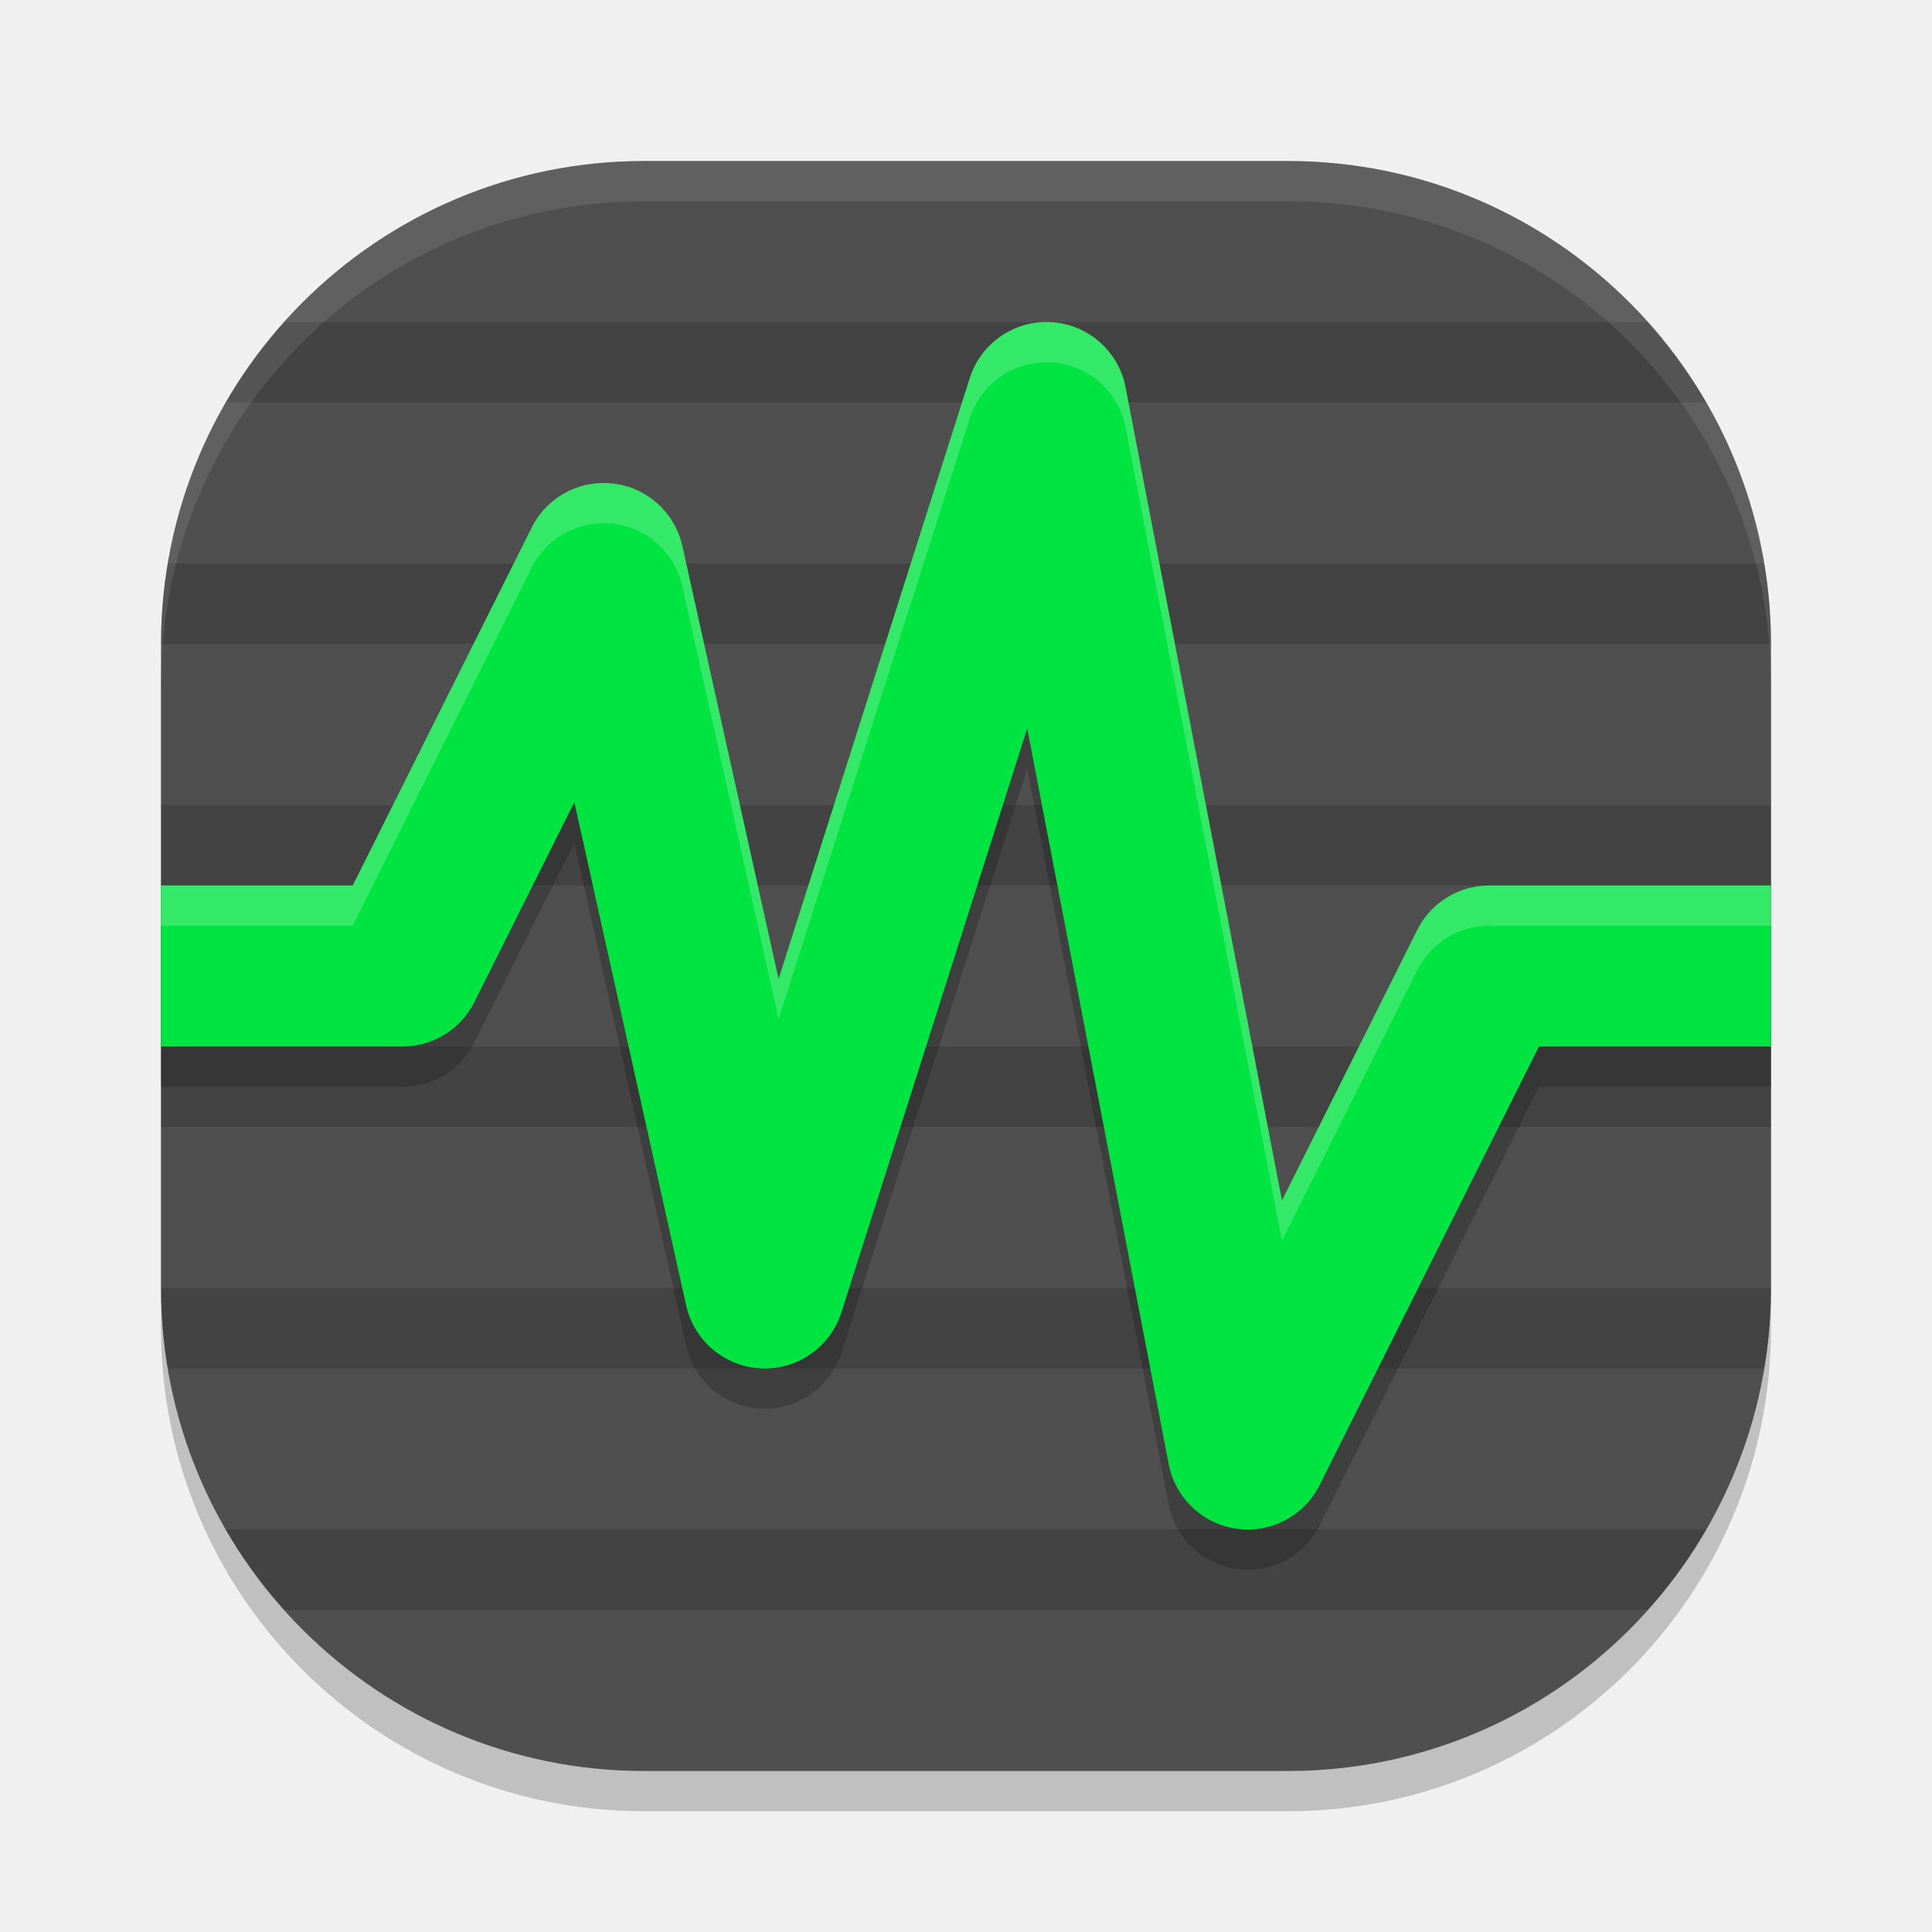
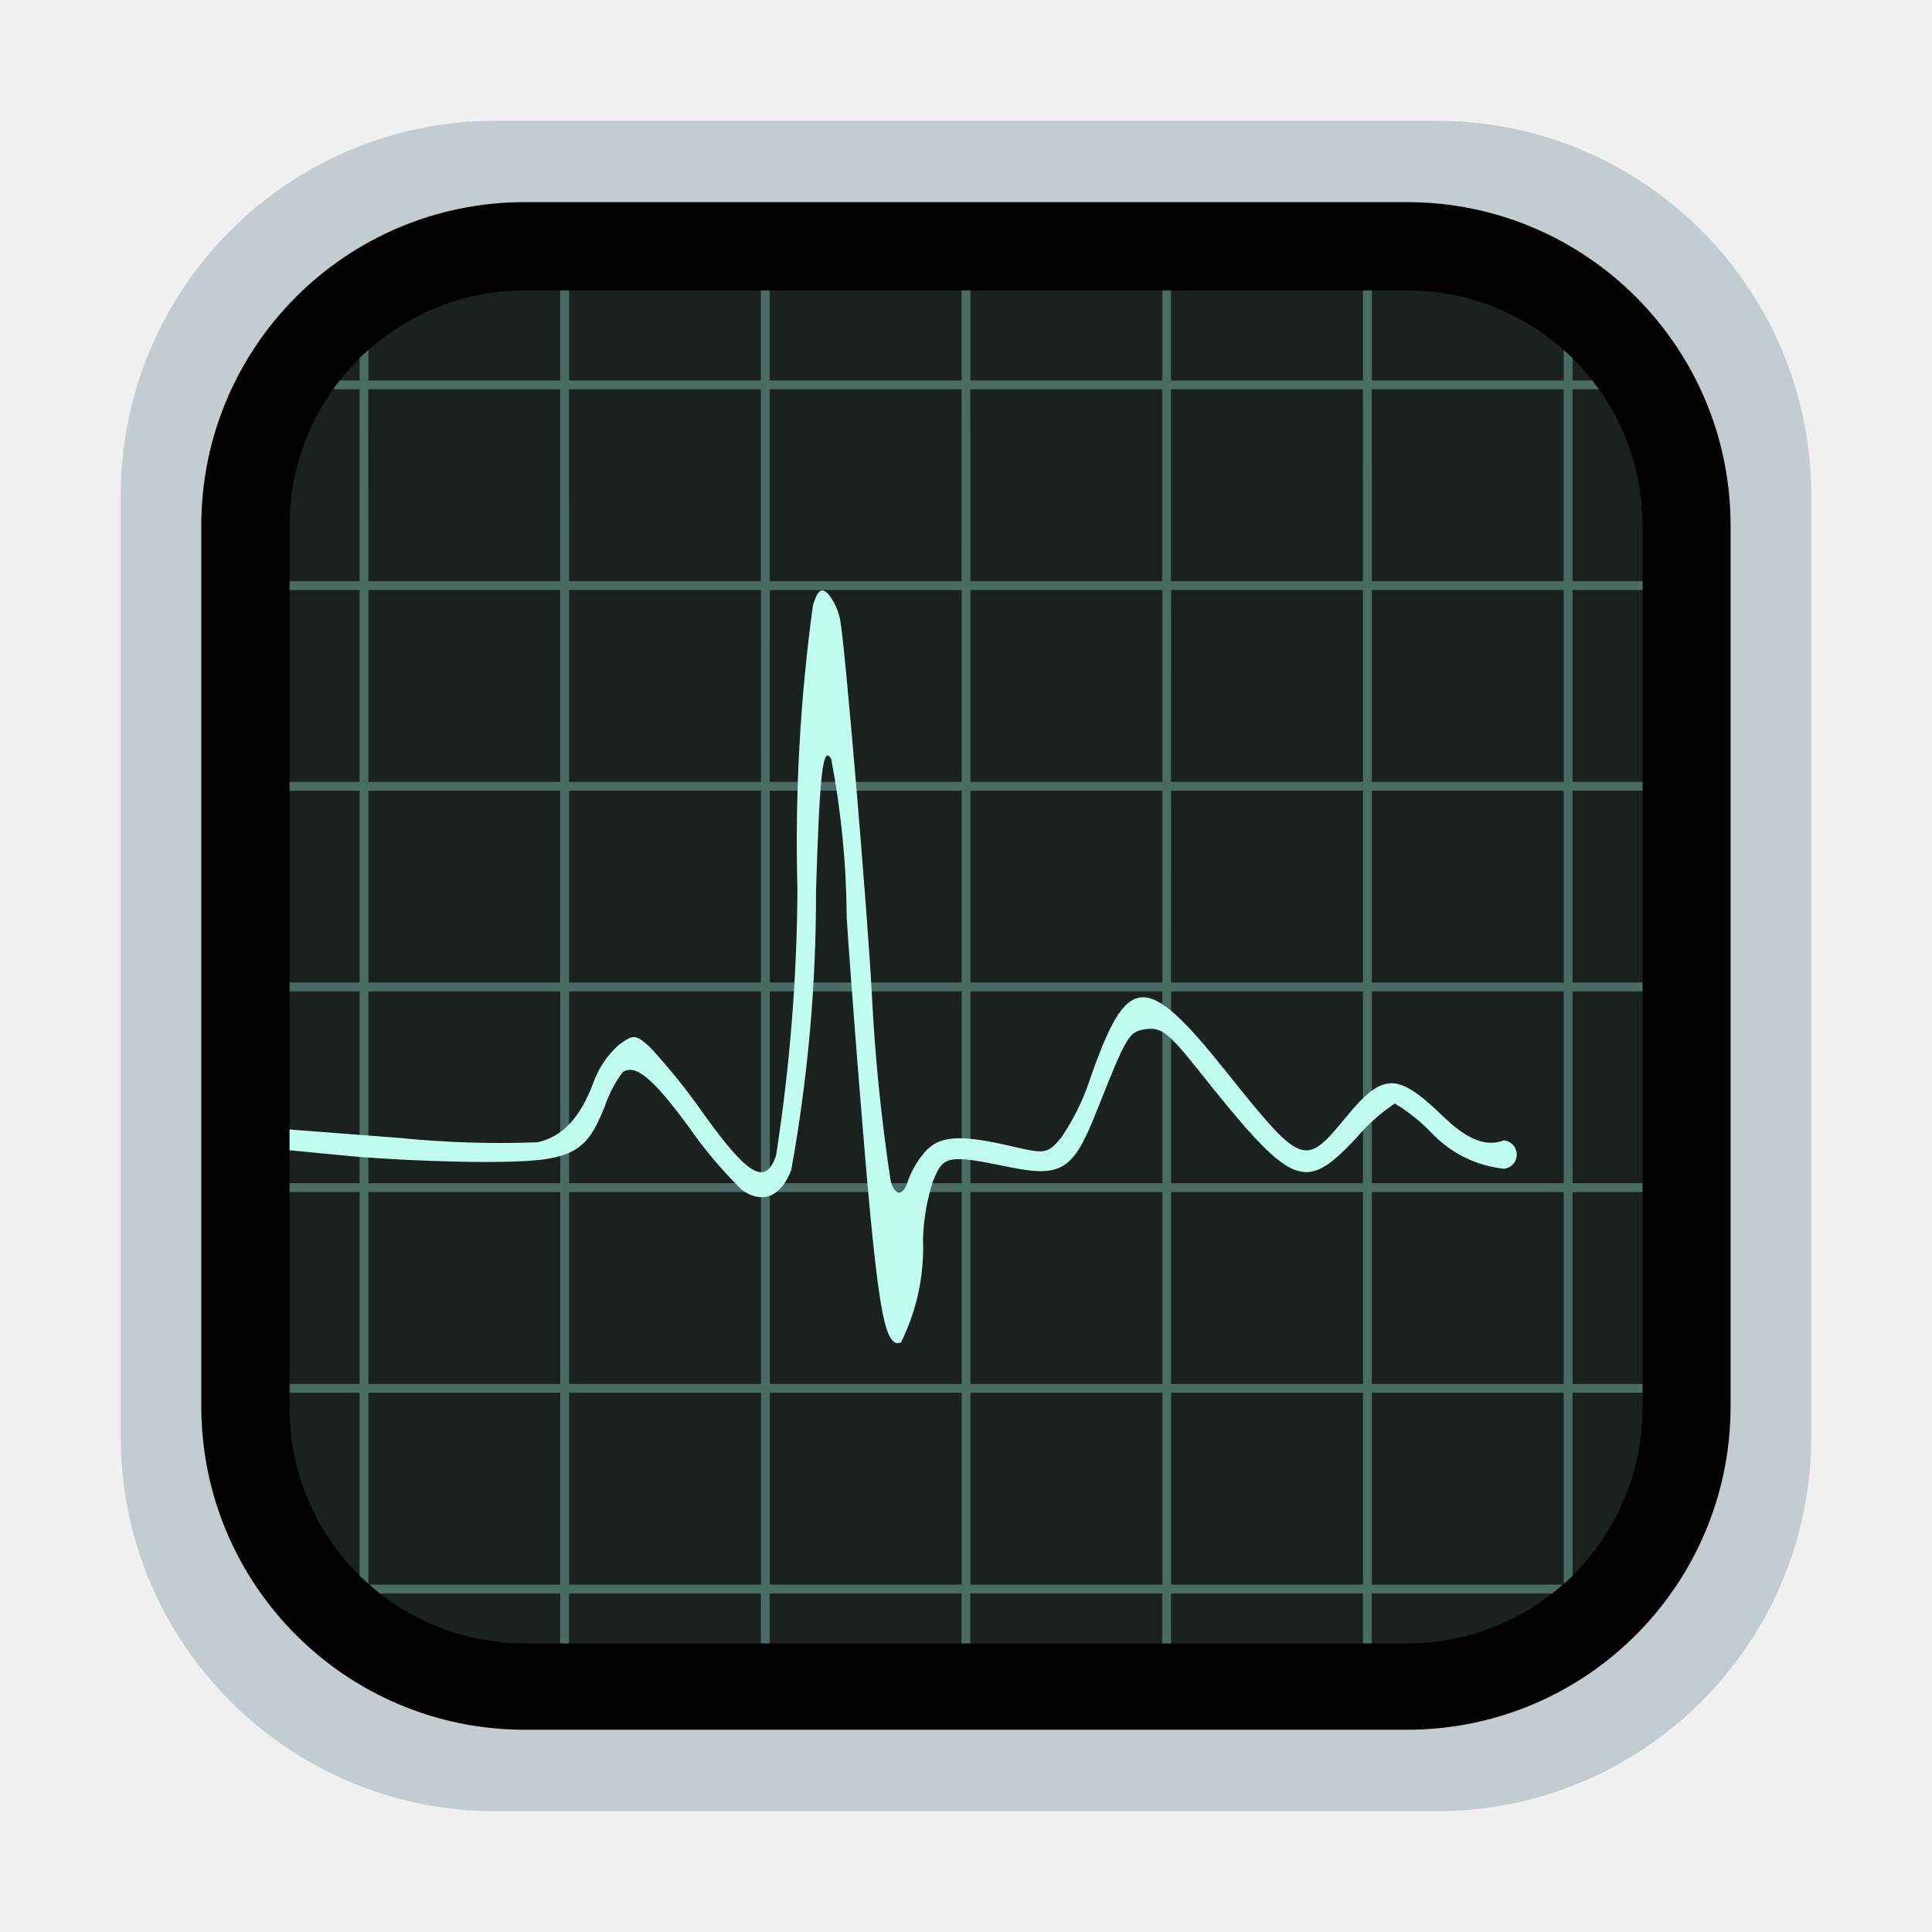
- <svg xmlns="http://www.w3.org/2000/svg" width="48" height="48" version="1">
-   <rect style="opacity:0.2" width="40" height="40" x="4" y="5" rx="12" ry="12" />
-   <rect style="fill:#4f4f4f" width="40" height="40" x="4" y="4" rx="12" ry="12" />
-   <path style="opacity:0.15" d="M 7.061 8 C 6.511 8.614 6.022 9.282 5.607 10 L 42.393 10 C 41.978 9.282 41.489 8.614 40.939 8 L 7.061 8 z M 4.168 14 C 4.06 14.651 4 15.318 4 16 L 44 16 C 44 15.318 43.94 14.651 43.832 14 L 4.168 14 z M 4 20 L 4 22 L 44 22 L 44 20 L 4 20 z M 4 26 L 4 28 L 44 28 L 44 26 L 4 26 z M 4 32 C 4 32.682 4.06 33.349 4.168 34 L 43.832 34 C 43.94 33.349 44 32.682 44 32 L 4 32 z M 5.607 38 C 6.022 38.718 6.511 39.386 7.061 40 L 40.939 40 C 41.489 39.386 41.978 38.718 42.393 38 L 5.607 38 z" />
-   <path style="opacity:0.1;fill:#ffffff" d="M 16 4 C 9.352 4 4 9.352 4 16 L 4 17 C 4 10.352 9.352 5 16 5 L 32 5 C 38.648 5 44 10.352 44 17 L 44 16 C 44 9.352 38.648 4 32 4 L 16 4 z" />
-   <path style="opacity:0.2;fill:none;stroke:#000000;stroke-width:4;stroke-linejoin:round" d="m 4,25 h 6 l 5,-10 4,18 7,-22 5,26 6,-12 h 7" />
-   <path style="fill:none;stroke:#00e441;stroke-width:4;stroke-linejoin:round" d="m 4,24 h 6 l 5,-10 4,18 7,-22 5,26 6,-12 h 7" />
-   <path style="fill:#ffffff;opacity:0.2" d="M 26.117 8.004 A 2 2 0 0 0 24.094 9.395 L 19.344 24.324 L 16.953 13.566 A 2 2 0 0 0 13.211 13.105 L 8.764 22 L 4 22 L 4 23 L 8.764 23 L 13.211 14.105 A 2 2 0 0 1 16.953 14.566 L 19.344 25.324 L 24.094 10.395 A 2 2 0 0 1 26.117 9.004 A 2 2 0 0 1 27.965 10.623 L 31.85 30.826 L 35.211 24.105 A 2 2 0 0 1 37 23 L 44 23 L 44 22 L 37 22 A 2 2 0 0 0 35.211 23.105 L 31.85 29.826 L 27.965 9.623 A 2 2 0 0 0 26.117 8.004 z" />
+ <svg xmlns="http://www.w3.org/2000/svg" height="16px" width="16px" id="svg2781" viewBox="0 0 16 16">
+   <defs>
+     <style>.cls-1{fill:#c3ccd0;}.cls-2{fill:#030000;}.cls-3{fill:#1a211f;}.cls-4{fill:#a1fbe6;isolation:isolate;opacity:0.35;}.cls-5{fill:#c1fdee;}</style>
+   </defs>
+   <g id="layer1">
+     <rect id="rect849" class="cls-1" x="1" y="1" width="14" height="14" rx="3.104" />
+     <rect id="rect2807-7" class="cls-2" x="1.667" y="1.674" width="12.665" height="12.651" rx="2.679" />
+     <rect id="rect2809-5" class="cls-3" x="2.398" y="2.405" width="11.205" height="11.205" rx="1.949" />
+     <path id="path2811-3" class="cls-4" d="M4.639,2.405v.746H3.051V2.898c-.025.022-.05.043-.073.067v.186H2.813c-.019.024-.037.048-.054.073h.219v1.589h-.58V4.886h.58V6.475h-.58v.073h.58v1.589h-.58V8.21h.58v1.589h-.58v.073h.58v1.589h-.58v.073h.58V13.05c.024.023.049.045.073.067V11.534H4.639v1.589H3.058c.029.025.058.05.087.073H4.639V13.61h.073v-.414h1.589V13.61h.073v-.414h1.589V13.61h.073v-.414h1.589V13.61h.073v-.414h1.589V13.61h.073v-.414h1.494c.03-.024.059-.048.087-.073H11.361v-1.589h1.589v1.583c.025-.022.05-.043.073-.067V11.534h.58v-.073h-.58V9.872h.58V9.799h-.58V8.21h.58V8.137h-.58V6.548h.58V6.475h-.58V4.886h.58V4.813h-.58V3.224h.219c-.018-.025-.036-.049-.054-.073h-.165V2.965c-.024-.023-.049-.045-.073-.067V3.151H11.361V2.405h-.073v.746H9.698V2.405H9.626v.746H8.037V2.405H7.963v.746H6.374V2.405H6.301v.746H4.713V2.405H4.639Zm-1.589.819H4.639v1.589H3.051Zm1.662,0h1.589v1.589H4.713Zm1.662,0h1.589v1.589H6.374Zm1.662,0h1.589v1.589H8.037Zm1.662,0h1.589v1.589H9.698Zm1.662,0h1.589v1.589H11.361ZM3.051,4.886H4.639V6.475H3.051Zm1.662,0h1.589V6.475H4.713Zm1.662,0h1.589V6.475H6.374Zm1.662,0h1.589V6.475H8.037Zm1.662,0h1.589V6.475H9.698Zm1.662,0h1.589V6.475H11.361Zm-8.31,1.662H4.639v1.589H3.051Zm1.662,0h1.589v1.589H4.713Zm1.662,0h1.589v1.589H6.375Zm1.662,0h1.589v1.589H8.037Zm1.662,0h1.589v1.589H9.698Zm1.662,0h1.589v1.589H11.361ZM3.051,8.21H4.64v1.589H3.051Zm1.662,0h1.589v1.589H4.713Zm1.662,0h1.589v1.589H6.375Zm1.662,0h1.589v1.589H8.037Zm1.662,0h1.589v1.589H9.699Zm1.662,0h1.589v1.589H11.361ZM3.051,9.872H4.64v1.589H3.051Zm1.662,0h1.589v1.589H4.713Zm1.662,0h1.589v1.589H6.375Zm1.662,0h1.589v1.589H8.037Zm1.662,0h1.589v1.589H9.699Zm1.662,0h1.589v1.589H11.361ZM4.713,11.534h1.589v1.589H4.713Zm1.662,0h1.589v1.589H6.375Zm1.662,0h1.589v1.589H8.037Zm1.662,0h1.589v1.589H9.699Z" />
+     <path id="path2815-6" class="cls-5" d="M6.803,4.891c-.025.004-.044.04-.07.117a14.472,14.472,0,0,0-.129,2.365,14.862,14.862,0,0,1-.177,2.196c-.085.251-.227.172-.584-.322a5.366,5.366,0,0,0-.461-.576c-.121-.107-.135-.107-.258-.017a.769.769,0,0,0-.207.304c-.109.297-.259.458-.468.502a8.299,8.299,0,0,1-1.138-.036l-.913-.07c0,.057,0,.115,0,.172l.479.046c.287.028.798.051,1.135.051.715,0,.837-.056.996-.459a1.03,1.03,0,0,1,.148-.284c.105-.073.252.048.551.457a3.613,3.613,0,0,0,.436.516c.168.123.327.059.41-.165a12.814,12.814,0,0,0,.205-2.317c.031-.98.057-1.208.126-1.084a7.208,7.208,0,0,1,.128,1.312c.01.172.055.775.1,1.34.151,1.894.205,2.232.349,2.179a1.762,1.762,0,0,0,.183-.855,1.72,1.72,0,0,1,.079-.47c.084-.225.125-.233.619-.131.449.093.544.034.737-.452.259-.652.269-.668.419-.688.117-.015.186.039.405.314.803,1.009.894,1.049,1.33.588a1.497,1.497,0,0,1,.318-.285,1.461,1.461,0,0,1,.317.256.963.963,0,0,0,.586.284.118.118,0,0,0,0-.235c-.213.083-.415-.115-.524-.219-.361-.345-.481-.341-.784.028-.343.417-.36.411-1.001-.39-.659-.823-.811-.812-1.119.077a1.921,1.921,0,0,1-.237.481c-.115.135-.128.138-.415.071-.434-.101-.602-.087-.721.056a.788.788,0,0,0-.133.228c-.037.132-.109.134-.144.004a15.35,15.35,0,0,1-.156-1.553c-.037-.695-.224-2.907-.262-3.091a.493.493,0,0,0-.101-.22c-.021-.019-.037-.028-.052-.026Z" />
+   </g>
</svg>
